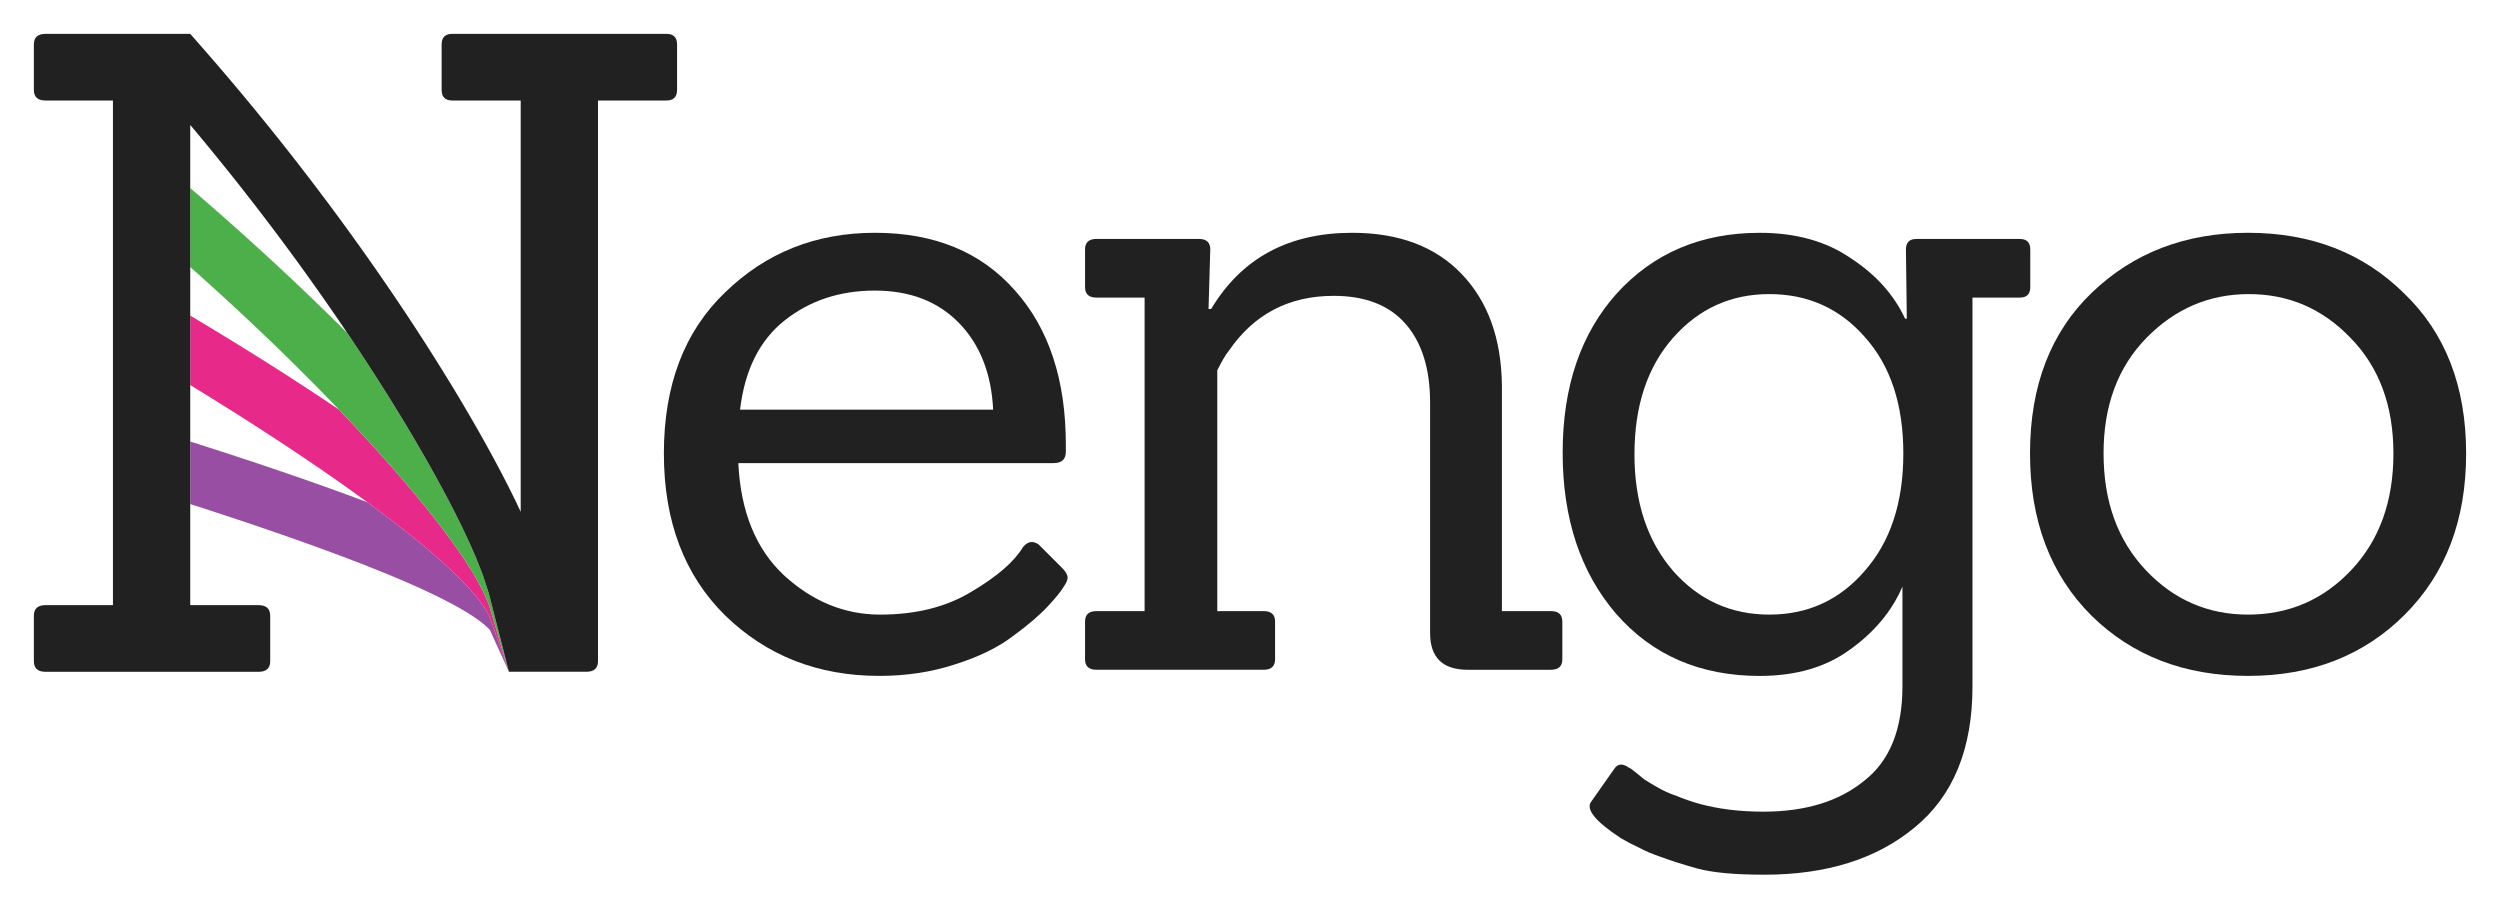
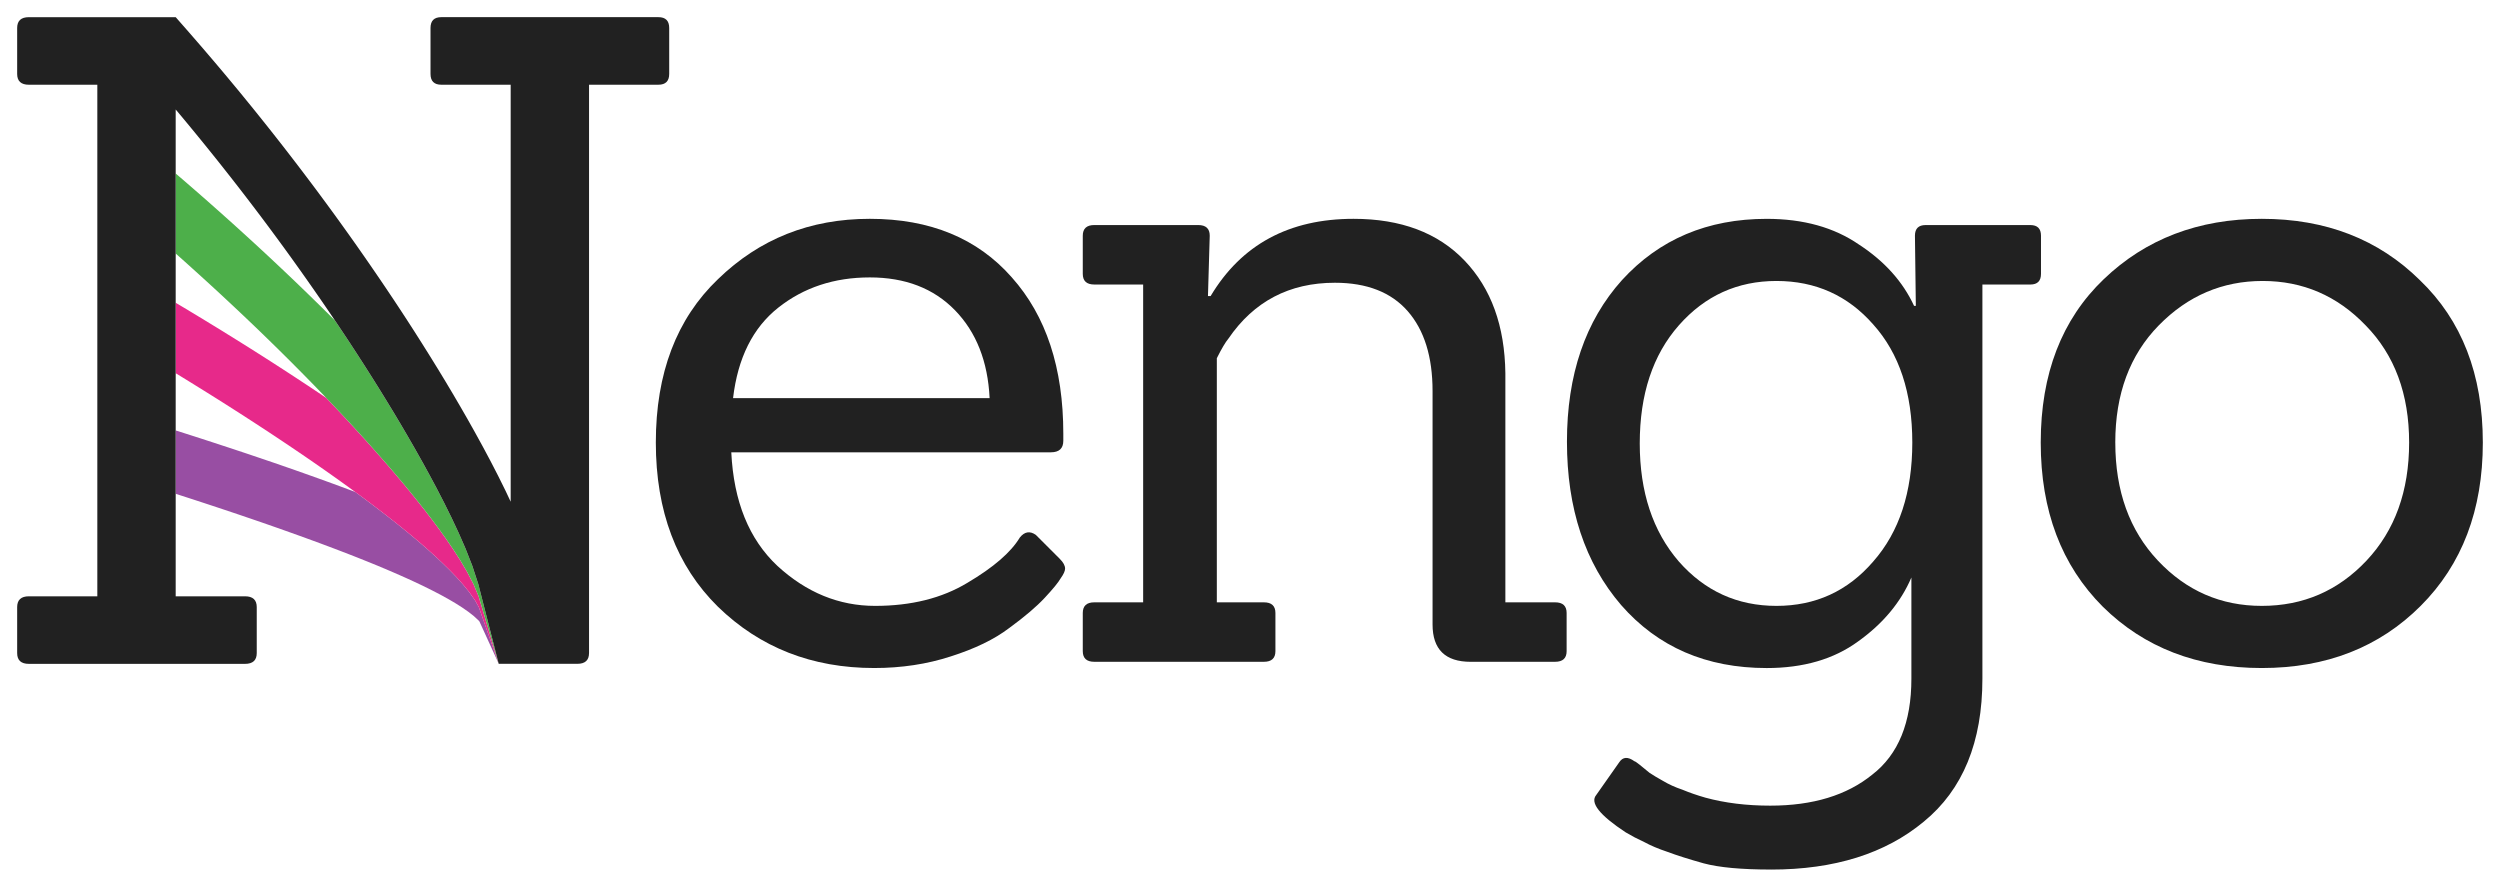
- <svg xmlns="http://www.w3.org/2000/svg" width="737.998pt" height="268.21pt" viewBox="0 0 260.349 94.618" version="1.1" id="svg5324">
+ <svg xmlns="http://www.w3.org/2000/svg" width="727.997pt" height="258.212pt" viewBox="0 0 256.821 91.091" version="1.1" id="svg5324">
  <defs id="defs5318">
    <clipPath id="p594bf549dd">
      <rect height="613.8" width="334.8" x="54" y="79.2" id="rect409" />
    </clipPath>
    <clipPath id="clipPath6004">
      <rect height="613.8" width="334.8" x="54" y="79.2" id="rect6002" />
    </clipPath>
    <clipPath id="clipPath6008">
      <rect height="613.8" width="334.8" x="54" y="79.2" id="rect6006" />
    </clipPath>
    <clipPath id="clipPath6012">
      <rect height="613.8" width="334.8" x="54" y="79.2" id="rect6010" />
    </clipPath>
  </defs>
-   <g id="layer1" transform="translate(112.8951,-84.64852)">
-     <path id="path4528" style="font-style:normal;font-variant:normal;font-weight:normal;font-stretch:normal;font-size:98.778px;line-height:6.615px;font-family:Sanchez;-inkscape-font-specification:Sanchez;letter-spacing:-5.548px;word-spacing:0px;fill:#212121;fill-opacity:1;stroke:none;stroke-width:0.244px;stroke-linecap:butt;stroke-linejoin:miter;stroke-opacity:1" d="M -3.176,132.876 H -36.007 q 0.365,7.569 4.742,11.673 4.469,4.104 10.032,4.104 5.563,0 9.485,-2.371 4.013,-2.371 5.381,-4.651 0.73,-0.912 1.642,-0.274 l 2.462,2.462 q 0.547,0.547 0.547,1.003 0,0.365 -0.456,1.003 -0.365,0.638 -1.642,2.006 -1.277,1.368 -3.648,3.101 -2.28,1.733 -6.019,2.918 -3.648,1.186 -7.843,1.186 -9.576,0 -16.051,-6.293 -6.384,-6.293 -6.384,-16.872 0,-10.67 6.384,-16.78 6.384,-6.201 15.595,-6.201 9.302,0 14.592,6.019 5.289,5.928 5.289,16.051 0,0.365 0,0.73 0,1.186 -1.277,1.186 z m -6.293,-5.563 q -0.274,-5.654 -3.557,-9.029 -3.283,-3.374 -8.755,-3.374 -5.472,0 -9.393,3.101 -3.921,3.101 -4.651,9.302 z" />
-     <path id="path4530" style="font-style:normal;font-variant:normal;font-weight:normal;font-stretch:normal;font-size:98.778px;line-height:6.615px;font-family:Sanchez;-inkscape-font-specification:Sanchez;letter-spacing:-5.548px;word-spacing:0px;fill:#212121;fill-opacity:1;stroke:none;stroke-width:0.244px;stroke-linecap:butt;stroke-linejoin:miter;stroke-opacity:1" d="m 48.619,154.399 h -8.664 q -3.921,0 -3.921,-3.83 v -23.985 q 0,-5.289 -2.554,-8.208 -2.554,-2.918 -7.478,-2.918 -7.022,0 -10.944,5.745 -0.456,0.547 -1.186,2.006 v 25.079 h 4.833 q 1.186,0 1.186,1.094 v 3.921 q 0,1.094 -1.186,1.094 H 1.287 q -1.186,0 -1.186,-1.094 v -3.921 q 0,-1.094 1.186,-1.094 H 6.303 V 115.64 H 1.287 q -1.186,0 -1.186,-1.094 v -3.922 q 0,-1.094 1.186,-1.094 H 11.957 q 1.186,0 1.186,1.094 l -0.182,6.201 h 0.274 q 4.742,-7.934 14.683,-7.934 7.296,0 11.4,4.286 4.104,4.286 4.195,11.582 v 23.529 h 5.107 q 1.186,0 1.186,1.094 v 3.921 q 0,1.094 -1.186,1.094 z" />
-     <path id="path4532" style="font-style:normal;font-variant:normal;font-weight:normal;font-stretch:normal;font-size:98.778px;line-height:6.615px;font-family:Sanchez;-inkscape-font-specification:Sanchez;letter-spacing:-5.548px;word-spacing:0px;fill:#212121;fill-opacity:1;stroke:none;stroke-width:0.244px;stroke-linecap:butt;stroke-linejoin:miter;stroke-opacity:1" d="m 70.815,175.739 q -4.56,0 -6.931,-0.638 -2.28,-0.638 -3.739,-1.186 -1.368,-0.456 -2.371,-1.003 -1.003,-0.456 -1.915,-1.003 -4.013,-2.645 -3.01,-3.83 l 2.371,-3.374 q 0.547,-0.821 1.55,-0.091 0.091,0 0.547,0.365 0.547,0.456 1.003,0.821 0.547,0.365 1.368,0.821 0.912,0.547 2.006,0.912 1.094,0.456 2.371,0.821 3.01,0.821 6.657,0.821 6.566,0 10.488,-3.192 4.013,-3.101 4.013,-9.849 v -10.397 q -1.642,3.83 -5.472,6.566 -3.739,2.736 -9.393,2.736 -9.302,0 -14.956,-6.475 -5.563,-6.475 -5.563,-16.78 0,-10.305 5.654,-16.598 5.745,-6.293 14.865,-6.293 5.654,0 9.485,2.645 3.921,2.554 5.654,6.293 h 0.182 l -0.091,-7.205 q 0,-1.094 1.094,-1.094 h 10.761 q 1.094,0 1.094,1.094 v 3.921 q 0,1.094 -1.094,1.094 h -4.925 v 40.492 q 0,9.758 -6.019,14.683 -5.928,4.925 -15.686,4.925 z M 57.318,131.964 q 0,7.478 4.013,12.129 4.013,4.56 10.032,4.56 6.019,0 9.941,-4.56 4.013,-4.56 4.013,-12.22 0,-7.661 -4.013,-12.129 -3.921,-4.469 -9.941,-4.469 -6.019,0 -10.032,4.56 -4.013,4.56 -4.013,12.129 z" />
-     <path id="path4534" style="font-style:normal;font-variant:normal;font-weight:normal;font-stretch:normal;font-size:98.778px;line-height:6.615px;font-family:Sanchez;-inkscape-font-specification:Sanchez;letter-spacing:-5.548px;word-spacing:0px;fill:#212121;fill-opacity:1;stroke:none;stroke-width:0.244px;stroke-linecap:butt;stroke-linejoin:miter;stroke-opacity:1" d="m 137.542,148.653 q -6.384,6.384 -16.324,6.384 -9.941,0 -16.324,-6.293 -6.384,-6.384 -6.384,-16.872 0,-10.579 6.475,-16.78 6.475,-6.201 16.233,-6.201 9.849,0 16.233,6.293 6.475,6.201 6.475,16.689 0,10.397 -6.384,16.78 z M 106.17,131.873 q 0,7.478 4.377,12.129 4.377,4.651 10.67,4.651 6.384,0 10.761,-4.651 4.377,-4.651 4.377,-12.129 0,-7.478 -4.469,-12.038 -4.377,-4.56 -10.579,-4.56 -6.201,0 -10.67,4.56 -4.469,4.56 -4.469,12.038 z" />
-     <g id="g4507">
-       <path id="path4566" d="m -74.624,136.959 -0.685,-0.258 c -0.004,-10e-4 -0.008,-0.003 -0.012,-0.004 l -0.76,-0.284 c -0.003,-10e-4 -0.007,-0.003 -0.01,-0.004 l -0.76,-0.28 c -0.003,-0.001 -0.007,-0.003 -0.01,-0.004 l -0.76,-0.276 c -0.003,-10e-4 -0.005,-0.003 -0.008,-0.004 l -0.76,-0.274 c -0.003,-0.001 -0.007,-0.003 -0.01,-0.004 l -0.76,-0.272 c -0.003,-8e-4 -0.005,-0.001 -0.008,-0.002 l -0.76,-0.27 c -0.003,-0.001 -0.005,-0.003 -0.008,-0.004 l -0.76,-0.267 c -0.002,-0.001 -0.004,-0.003 -0.006,-0.004 l -0.76,-0.265 c -0.003,-8e-4 -0.005,-0.001 -0.008,-0.002 l -0.76,-0.265 c -0.002,-8e-4 -0.004,-10e-4 -0.006,-0.002 l -0.76,-0.263 c -0.003,-7.9e-4 -0.005,-0.001 -0.008,-0.002 l -0.76,-0.258 c -0.002,-7.9e-4 -0.004,-0.001 -0.006,-0.002 l -0.76,-0.258 c -0.002,-7.9e-4 -0.004,-0.001 -0.006,-0.002 l -0.76,-0.257 -0.004,-0.002 -0.76,-0.255 c -0.002,-7.9e-4 -0.004,-0.001 -0.006,-0.002 l -0.761,-0.253 c -0.002,-8e-4 -0.004,-0.001 -0.006,-0.002 l -0.76,-0.251 -0.004,-0.002 -0.76,-0.249 c -0.002,-7.9e-4 -0.004,-0.001 -0.006,-0.002 l -0.76,-0.249 -0.004,-0.002 -0.76,-0.247 -0.004,-0.002 -0.76,-0.245 c -0.002,-7.9e-4 -0.004,-0.001 -0.006,-0.002 l -0.76,-0.245 -0.004,-0.002 -0.76,-0.243 -0.004,-0.002 -0.76,-0.241 -0.004,-0.002 -0.131,-0.041 v 6.51 l 0.527,0.171 0.754,0.243 0.757,0.246 0.754,0.247 0.756,0.249 0.754,0.249 0.754,0.251 0.754,0.253 0.754,0.254 0.754,0.257 0.754,0.257 0.752,0.258 0.754,0.263 0.752,0.263 0.752,0.265 0.752,0.269 0.75,0.268 0.752,0.272 0.75,0.274 0.75,0.276 0.749,0.28 0.75,0.282 0.746,0.286 0.749,0.288 0.746,0.292 0.745,0.298 0.745,0.3 0.743,0.305 0.741,0.31 0.738,0.316 0.737,0.321 0.733,0.327 0.731,0.335 0.727,0.343 0.721,0.352 0.715,0.363 0.709,0.372 0.698,0.388 0.684,0.402 0.662,0.419 0.635,0.441 0.586,0.457 0.5,0.464 0.076,0.092 1.985,4.35 -2.042,-5.809 -0.38,-0.694 -0.602,-0.853 -0.646,-0.795 -0.672,-0.754 -0.692,-0.719 -0.705,-0.691 -0.713,-0.67 -0.719,-0.653 -0.725,-0.635 -0.729,-0.621 -0.734,-0.609 -0.735,-0.598 -0.739,-0.59 -0.738,-0.578 -0.743,-0.572 -0.743,-0.564 -0.745,-0.559 -0.744,-0.55 z" style="color:#000000;font-style:normal;font-variant:normal;font-weight:normal;font-stretch:normal;font-size:medium;line-height:normal;font-family:sans-serif;font-variant-ligatures:normal;font-variant-position:normal;font-variant-caps:normal;font-variant-numeric:normal;font-variant-alternates:normal;font-feature-settings:normal;text-indent:0;text-align:start;text-decoration:none;text-decoration-line:none;text-decoration-style:solid;text-decoration-color:#000000;letter-spacing:normal;word-spacing:normal;text-transform:none;writing-mode:lr-tb;direction:ltr;text-orientation:mixed;dominant-baseline:auto;baseline-shift:baseline;text-anchor:start;white-space:normal;shape-padding:0;clip-rule:nonzero;display:inline;overflow:visible;visibility:visible;opacity:1;isolation:auto;mix-blend-mode:normal;color-interpolation:sRGB;color-interpolation-filters:linearRGB;solid-color:#000000;solid-opacity:1;vector-effect:none;fill:#984ea3;fill-opacity:1;fill-rule:nonzero;stroke:none;stroke-width:6.2;stroke-linecap:butt;stroke-linejoin:round;stroke-miterlimit:100;stroke-dasharray:none;stroke-dashoffset:0;stroke-opacity:1;color-rendering:auto;image-rendering:auto;shape-rendering:auto;text-rendering:auto;enable-background:accumulate" />
-       <path id="path4571" d="m -77.6,127.301 -0.108,-0.073 c -0.003,-0.002 -0.005,-0.004 -0.008,-0.006 l -0.76,-0.511 c -0.003,-0.002 -0.007,-0.004 -0.01,-0.006 l -0.76,-0.507 c -0.003,-0.002 -0.005,-0.004 -0.008,-0.006 l -0.76,-0.501 c -0.003,-0.002 -0.007,-0.004 -0.01,-0.006 l -0.76,-0.5 c -0.003,-0.002 -0.005,-0.004 -0.008,-0.006 l -0.76,-0.496 c -0.003,-0.001 -0.005,-0.003 -0.008,-0.004 l -0.76,-0.494 c -0.003,-0.001 -0.005,-0.003 -0.008,-0.004 l -0.758,-0.49 c -0.003,-0.002 -0.005,-0.004 -0.008,-0.006 l -0.76,-0.486 c -0.003,-0.001 -0.005,-0.003 -0.008,-0.004 l -0.76,-0.484 c -0.003,-0.001 -0.005,-0.003 -0.008,-0.004 l -0.759,-0.482 c -0.003,-10e-4 -0.005,-0.003 -0.008,-0.004 l -0.76,-0.478 c -0.003,-10e-4 -0.005,-0.003 -0.008,-0.004 l -0.758,-0.474 c -0.003,-0.001 -0.005,-0.003 -0.008,-0.004 l -0.76,-0.472 c -0.002,-10e-4 -0.004,-0.003 -0.006,-0.004 l -0.76,-0.47 c -0.002,-0.001 -0.004,-0.003 -0.006,-0.004 l -0.76,-0.466 c -0.003,-0.001 -0.005,-0.003 -0.008,-0.004 l -0.76,-0.465 c -0.002,-0.001 -0.004,-0.003 -0.006,-0.004 l -0.757,-0.459 c -0.002,-0.001 -0.004,-0.003 -0.006,-0.004 l -0.76,-0.458 c -0.002,-0.001 -0.004,-0.003 -0.006,-0.004 l -0.76,-0.458 c -0.002,-7.9e-4 -0.004,-0.001 -0.006,-0.002 l -0.76,-0.455 c -0.002,-0.001 -0.004,-0.003 -0.006,-0.004 l -0.023,-0.013 v 7.24 l 0.619,0.377 0.754,0.463 0.752,0.466 0.754,0.468 0.752,0.47 0.754,0.472 0.752,0.476 0.752,0.48 0.752,0.48 0.752,0.486 0.752,0.488 0.752,0.49 0.752,0.494 0.751,0.498 0.752,0.501 0.75,0.504 0.75,0.507 0.75,0.511 0.75,0.517 0.748,0.519 0.749,0.525 0.748,0.529 0.748,0.535 0.747,0.539 0.747,0.545 0.744,0.55 0.745,0.559 0.743,0.564 0.743,0.572 0.738,0.578 0.739,0.59 0.735,0.598 0.734,0.609 0.729,0.621 0.725,0.635 0.719,0.653 0.713,0.67 0.705,0.691 0.692,0.719 0.672,0.754 0.646,0.795 0.602,0.853 0.38,0.694 2.037,5.797 -2.065,-6.931 -0.527,-1.256 -0.662,-1.266 -0.689,-1.168 -0.707,-1.099 -0.715,-1.05 -0.725,-1.011 -0.729,-0.982 -0.733,-0.956 -0.737,-0.935 -0.738,-0.915 -0.741,-0.9 -0.743,-0.883 -0.743,-0.872 -0.747,-0.856 -0.745,-0.846 -0.746,-0.836 -0.747,-0.827 -0.748,-0.815 -0.748,-0.809 -0.749,-0.799 -0.748,-0.791 z" style="color:#000000;font-style:normal;font-variant:normal;font-weight:normal;font-stretch:normal;font-size:medium;line-height:normal;font-family:sans-serif;font-variant-ligatures:normal;font-variant-position:normal;font-variant-caps:normal;font-variant-numeric:normal;font-variant-alternates:normal;font-feature-settings:normal;text-indent:0;text-align:start;text-decoration:none;text-decoration-line:none;text-decoration-style:solid;text-decoration-color:#000000;letter-spacing:normal;word-spacing:normal;text-transform:none;writing-mode:lr-tb;direction:ltr;text-orientation:mixed;dominant-baseline:auto;baseline-shift:baseline;text-anchor:start;white-space:normal;shape-padding:0;clip-rule:nonzero;display:inline;overflow:visible;visibility:visible;opacity:1;isolation:auto;mix-blend-mode:normal;color-interpolation:sRGB;color-interpolation-filters:linearRGB;solid-color:#000000;solid-opacity:1;vector-effect:none;fill:#e7298a;fill-opacity:1;fill-rule:nonzero;stroke:none;stroke-width:6.2;stroke-linecap:butt;stroke-linejoin:round;stroke-miterlimit:100;stroke-dasharray:none;stroke-dashoffset:0;stroke-opacity:1;color-rendering:auto;image-rendering:auto;shape-rendering:auto;text-rendering:auto;enable-background:accumulate" />
-       <path id="path4533" d="m -93.083,112.456 0.179,0.159 0.752,0.67 0.75,0.676 0.752,0.68 0.752,0.684 0.752,0.689 0.752,0.694 0.751,0.7 0.752,0.705 0.752,0.709 0.751,0.715 0.752,0.719 0.75,0.727 0.75,0.731 0.752,0.738 0.75,0.743 0.75,0.75 0.75,0.754 0.75,0.764 0.75,0.768 0.749,0.776 0.75,0.784 0.748,0.791 0.749,0.799 0.748,0.809 0.748,0.815 0.747,0.827 0.746,0.836 0.745,0.846 0.747,0.856 0.743,0.872 0.743,0.883 0.741,0.9 0.738,0.915 0.737,0.935 0.733,0.956 0.729,0.982 0.725,1.011 0.715,1.05 0.707,1.099 0.689,1.168 0.662,1.266 0.527,1.256 2.069,6.944 -2.087,-8.151 -0.621,-1.906 -0.703,-1.787 -0.721,-1.644 -0.729,-1.55 -0.735,-1.485 -0.738,-1.432 -0.743,-1.39 -0.743,-1.355 -0.745,-1.324 -0.747,-1.299 -0.746,-1.274 -0.748,-1.254 -0.749,-1.23 -0.748,-1.215 -0.75,-1.195 -0.749,-1.179 -0.75,-1.164 -0.748,-1.148 -0.75,-1.134 -0.75,-1.121 -0.014,-0.023 -0.547,-0.545 c -0.003,-0.003 -0.005,-0.007 -0.008,-0.01 l -0.76,-0.752 -0.01,-0.01 -0.76,-0.746 c -0.003,-0.003 -0.007,-0.005 -0.01,-0.008 l -0.758,-0.741 -0.01,-0.01 -0.76,-0.733 c -0.003,-0.003 -0.005,-0.007 -0.008,-0.01 l -0.76,-0.729 c -0.003,-0.003 -0.007,-0.005 -0.01,-0.008 l -0.76,-0.723 -0.008,-0.008 -0.76,-0.717 -0.008,-0.008 -0.76,-0.713 -0.008,-0.008 -0.76,-0.707 c -0.003,-0.003 -0.007,-0.005 -0.01,-0.008 l -0.758,-0.701 c -0.003,-0.003 -0.007,-0.005 -0.01,-0.008 l -0.76,-0.696 -0.008,-0.008 -0.76,-0.691 -0.008,-0.008 -0.76,-0.688 c -0.003,-0.002 -0.005,-0.004 -0.008,-0.006 l -0.76,-0.682 -0.009,-0.008 -0.76,-0.678 c -0.003,-0.002 -0.005,-0.004 -0.008,-0.006 l -0.76,-0.674 -0.008,-0.008 -0.759,-0.668 c -0.003,-0.002 -0.005,-0.004 -0.008,-0.006 l -0.76,-0.664 c -0.003,-0.002 -0.005,-0.004 -0.008,-0.006 l -0.76,-0.66 -0.008,-0.008 -0.76,-0.655 c -0.003,-0.002 -0.005,-0.004 -0.008,-0.006 l -0.448,-0.384 z" style="color:#000000;font-style:normal;font-variant:normal;font-weight:normal;font-stretch:normal;font-size:medium;line-height:normal;font-family:sans-serif;font-variant-ligatures:normal;font-variant-position:normal;font-variant-caps:normal;font-variant-numeric:normal;font-variant-alternates:normal;font-feature-settings:normal;text-indent:0;text-align:start;text-decoration:none;text-decoration-line:none;text-decoration-style:solid;text-decoration-color:#000000;letter-spacing:normal;word-spacing:normal;text-transform:none;writing-mode:lr-tb;direction:ltr;text-orientation:mixed;dominant-baseline:auto;baseline-shift:baseline;text-anchor:start;white-space:normal;shape-padding:0;clip-rule:nonzero;display:inline;overflow:visible;visibility:visible;opacity:1;isolation:auto;mix-blend-mode:normal;color-interpolation:sRGB;color-interpolation-filters:linearRGB;solid-color:#000000;solid-opacity:1;vector-effect:none;fill:#4daf4a;fill-opacity:1;fill-rule:nonzero;stroke:none;stroke-width:6.2;stroke-linecap:butt;stroke-linejoin:round;stroke-miterlimit:100;stroke-dasharray:none;stroke-dashoffset:0;stroke-opacity:1;color-rendering:auto;image-rendering:auto;shape-rendering:auto;text-rendering:auto;enable-background:accumulate" />
-       <path id="path4546" d="m -108.165,88.176 c -0.802,0 -1.203,0.37 -1.203,1.111 v 4.719 c 0,0.74 0.401,1.11 1.203,1.11 h 7.032 V 147.669 h -7.032 c -0.802,0 -1.203,0.37 -1.203,1.111 v 4.719 c 0,0.74 0.401,1.11 1.203,1.11 h 22.206 c 0.802,0 1.203,-0.37 1.203,-1.11 v -4.719 c 0,-0.74 -0.401,-1.111 -1.203,-1.111 h -7.124 v -45.522 -4.488 l 0.619,0.736 0.75,0.905 0.75,0.913 0.752,0.921 0.75,0.929 0.752,0.938 0.75,0.948 0.751,0.956 0.752,0.966 0.751,0.976 0.75,0.983 0.752,0.995 0.75,1.005 0.75,1.015 0.752,1.025 0.75,1.037 0.75,1.048 0.75,1.058 0.75,1.07 0.752,1.083 0.75,1.093 0.751,1.109 0.75,1.121 0.75,1.134 0.748,1.148 0.75,1.164 0.749,1.179 0.75,1.195 0.748,1.215 0.749,1.23 0.748,1.254 0.746,1.274 0.747,1.299 0.745,1.324 0.743,1.355 0.743,1.39 0.738,1.432 0.735,1.485 0.729,1.55 0.721,1.644 0.703,1.787 0.621,1.906 2.087,8.151 h 1.229 1.851 4.996 c 0.802,0 1.203,-0.37 1.203,-1.111 V 95.115 h 7.124 c 0.74,0 1.111,-0.37 1.111,-1.111 v -4.719 c 0,-0.74 -0.37,-1.111 -1.111,-1.111 h -22.298 c -0.74,0 -1.111,0.37 -1.111,1.111 v 4.719 c 0,0.74 0.37,1.111 1.111,1.111 h 7.124 v 42.836 l -0.492,-1.047 c -0.009,-0.019 -0.018,-0.038 -0.027,-0.057 l -0.76,-1.534 c -0.008,-0.015 -0.015,-0.03 -0.023,-0.045 l -0.76,-1.475 c -0.006,-0.012 -0.013,-0.025 -0.02,-0.037 l -0.76,-1.424 c -0.006,-0.011 -0.012,-0.023 -0.018,-0.034 l -0.76,-1.385 c -0.005,-0.01 -0.01,-0.02 -0.015,-0.029 l -0.76,-1.352 c -0.005,-0.008 -0.009,-0.017 -0.014,-0.026 l -0.76,-1.322 c -0.005,-0.007 -0.009,-0.015 -0.013,-0.022 l -0.76,-1.297 c -0.004,-0.007 -0.008,-0.014 -0.012,-0.021 l -0.76,-1.274 c -0.004,-0.007 -0.008,-0.013 -0.012,-0.02 l -0.76,-1.252 c -0.004,-0.006 -0.008,-0.012 -0.012,-0.018 l -0.76,-1.232 c -0.004,-0.006 -0.008,-0.012 -0.012,-0.018 l -0.76,-1.213 c -0.003,-0.006 -0.007,-0.012 -0.01,-0.018 l -0.76,-1.195 c -0.003,-0.006 -0.007,-0.012 -0.01,-0.018 l -0.76,-1.179 c -0.003,-0.005 -0.007,-0.011 -0.01,-0.016 l -0.76,-1.164 c -0.003,-0.005 -0.007,-0.01 -0.01,-0.015 l -0.76,-1.15 c -0.003,-0.005 -0.007,-0.009 -0.01,-0.013 l -0.76,-1.136 c -0.003,-0.005 -0.007,-0.009 -0.01,-0.014 l -0.76,-1.121 c -0.003,-0.005 -0.007,-0.009 -0.01,-0.013 l -0.76,-1.109 c -0.003,-0.005 -0.007,-0.009 -0.01,-0.014 l -0.76,-1.097 c -0.003,-0.004 -0.007,-0.008 -0.01,-0.012 l -0.758,-1.085 c -0.003,-0.004 -0.007,-0.008 -0.01,-0.012 l -0.76,-1.072 c -0.003,-0.005 -0.007,-0.009 -0.01,-0.013 l -0.76,-1.06 c -0.003,-0.004 -0.005,-0.008 -0.008,-0.012 l -0.76,-1.05 c -0.003,-0.004 -0.007,-0.008 -0.01,-0.012 l -0.76,-1.038 c -0.003,-0.004 -0.007,-0.008 -0.01,-0.012 l -0.76,-1.029 c -0.003,-0.004 -0.005,-0.008 -0.008,-0.011 l -0.761,-1.017 c -0.003,-0.004 -0.007,-0.008 -0.01,-0.012 l -0.76,-1.007 c -0.003,-0.004 -0.005,-0.008 -0.008,-0.012 l -0.76,-0.995 c -0.003,-0.004 -0.007,-0.008 -0.01,-0.012 l -0.76,-0.988 c -0.003,-0.004 -0.005,-0.008 -0.008,-0.011 l -0.76,-0.978 c -0.003,-0.004 -0.007,-0.008 -0.01,-0.012 l -0.76,-0.968 c -0.003,-0.003 -0.005,-0.007 -0.008,-0.01 l -0.76,-0.96 -0.01,-0.01 -0.76,-0.95 c -0.003,-0.004 -0.005,-0.008 -0.008,-0.012 l -0.76,-0.941 -0.01,-0.01 -0.76,-0.933 c -0.003,-0.004 -0.005,-0.008 -0.008,-0.012 l -0.76,-0.923 -0.01,-0.01 -0.76,-0.915 c -0.003,-0.004 -0.005,-0.008 -0.008,-0.011 l -0.76,-0.907 -0.01,-0.01 -0.759,-0.899 -0.01,-0.01 -0.76,-0.889 c -0.003,-0.004 -0.005,-0.008 -0.008,-0.012 l -0.76,-0.882 -0.01,-0.01 -0.76,-0.876 c -0.003,-0.003 -0.005,-0.007 -0.008,-0.01 l -0.76,-0.868 -0.01,-0.01 c -0.251,-0.286 -0.503,-0.572 -0.753,-0.859 z" style="color:#000000;font-style:normal;font-variant:normal;font-weight:normal;font-stretch:normal;font-size:medium;line-height:normal;font-family:sans-serif;font-variant-ligatures:normal;font-variant-position:normal;font-variant-caps:normal;font-variant-numeric:normal;font-variant-alternates:normal;font-feature-settings:normal;text-indent:0;text-align:start;text-decoration:none;text-decoration-line:none;text-decoration-style:solid;text-decoration-color:#000000;letter-spacing:normal;word-spacing:normal;text-transform:none;writing-mode:lr-tb;direction:ltr;text-orientation:mixed;dominant-baseline:auto;baseline-shift:baseline;text-anchor:start;white-space:normal;shape-padding:0;clip-rule:nonzero;display:inline;overflow:visible;visibility:visible;opacity:1;isolation:auto;mix-blend-mode:normal;color-interpolation:sRGB;color-interpolation-filters:linearRGB;solid-color:#000000;solid-opacity:1;vector-effect:none;fill:#212121;fill-opacity:1;fill-rule:nonzero;stroke:none;stroke-width:6.2;stroke-linecap:butt;stroke-linejoin:round;stroke-miterlimit:100;stroke-dasharray:none;stroke-dashoffset:0;stroke-opacity:1;color-rendering:auto;image-rendering:auto;shape-rendering:auto;text-rendering:auto;enable-background:accumulate" />
+   <g id="layer1" transform="translate(111.131,-86.41171)">
+     <g id="g838">
+       <path d="M -3.176,132.876 H -36.007 q 0.365,7.569 4.742,11.673 4.469,4.104 10.032,4.104 5.563,0 9.485,-2.371 4.013,-2.371 5.381,-4.651 0.73,-0.912 1.642,-0.274 l 2.462,2.462 q 0.547,0.547 0.547,1.003 0,0.365 -0.456,1.003 -0.365,0.638 -1.642,2.006 -1.277,1.368 -3.648,3.101 -2.28,1.733 -6.019,2.918 -3.648,1.186 -7.843,1.186 -9.576,0 -16.051,-6.293 -6.384,-6.293 -6.384,-16.872 0,-10.67 6.384,-16.78 6.384,-6.201 15.595,-6.201 9.302,0 14.592,6.019 5.289,5.928 5.289,16.051 0,0.365 0,0.73 0,1.186 -1.277,1.186 z m -6.293,-5.563 q -0.274,-5.654 -3.557,-9.029 -3.283,-3.374 -8.755,-3.374 -5.472,0 -9.393,3.101 -3.921,3.101 -4.651,9.302 z" style="font-style:normal;font-variant:normal;font-weight:normal;font-stretch:normal;font-size:98.778px;line-height:6.615px;font-family:Sanchez;-inkscape-font-specification:Sanchez;letter-spacing:-5.548px;word-spacing:0px;fill:#212121;fill-opacity:1;stroke:none;stroke-width:0.244px;stroke-linecap:butt;stroke-linejoin:miter;stroke-opacity:1" id="path4528" />
+       <path d="m 48.619,154.399 h -8.664 q -3.921,0 -3.921,-3.83 v -23.985 q 0,-5.289 -2.554,-8.208 -2.554,-2.918 -7.478,-2.918 -7.022,0 -10.944,5.745 -0.456,0.547 -1.186,2.006 v 25.079 h 4.833 q 1.186,0 1.186,1.094 v 3.921 q 0,1.094 -1.186,1.094 H 1.287 q -1.186,0 -1.186,-1.094 v -3.921 q 0,-1.094 1.186,-1.094 H 6.303 V 115.64 H 1.287 q -1.186,0 -1.186,-1.094 v -3.922 q 0,-1.094 1.186,-1.094 H 11.957 q 1.186,0 1.186,1.094 l -0.182,6.201 h 0.274 q 4.742,-7.934 14.683,-7.934 7.296,0 11.4,4.286 4.104,4.286 4.195,11.582 v 23.529 h 5.107 q 1.186,0 1.186,1.094 v 3.921 q 0,1.094 -1.186,1.094 z" style="font-style:normal;font-variant:normal;font-weight:normal;font-stretch:normal;font-size:98.778px;line-height:6.615px;font-family:Sanchez;-inkscape-font-specification:Sanchez;letter-spacing:-5.548px;word-spacing:0px;fill:#212121;fill-opacity:1;stroke:none;stroke-width:0.244px;stroke-linecap:butt;stroke-linejoin:miter;stroke-opacity:1" id="path4530" />
+       <path d="m 70.815,175.739 q -4.56,0 -6.931,-0.638 -2.28,-0.638 -3.739,-1.186 -1.368,-0.456 -2.371,-1.003 -1.003,-0.456 -1.915,-1.003 -4.013,-2.645 -3.01,-3.83 l 2.371,-3.374 q 0.547,-0.821 1.55,-0.091 0.091,0 0.547,0.365 0.547,0.456 1.003,0.821 0.547,0.365 1.368,0.821 0.912,0.547 2.006,0.912 1.094,0.456 2.371,0.821 3.01,0.821 6.657,0.821 6.566,0 10.488,-3.192 4.013,-3.101 4.013,-9.849 v -10.397 q -1.642,3.83 -5.472,6.566 -3.739,2.736 -9.393,2.736 -9.302,0 -14.956,-6.475 -5.563,-6.475 -5.563,-16.78 0,-10.305 5.654,-16.598 5.745,-6.293 14.865,-6.293 5.654,0 9.485,2.645 3.921,2.554 5.654,6.293 h 0.182 l -0.091,-7.205 q 0,-1.094 1.094,-1.094 h 10.761 q 1.094,0 1.094,1.094 v 3.921 q 0,1.094 -1.094,1.094 h -4.925 v 40.492 q 0,9.758 -6.019,14.683 -5.928,4.925 -15.686,4.925 z M 57.318,131.964 q 0,7.478 4.013,12.129 4.013,4.56 10.032,4.56 6.019,0 9.941,-4.56 4.013,-4.56 4.013,-12.22 0,-7.661 -4.013,-12.129 -3.921,-4.469 -9.941,-4.469 -6.019,0 -10.032,4.56 -4.013,4.56 -4.013,12.129 z" style="font-style:normal;font-variant:normal;font-weight:normal;font-stretch:normal;font-size:98.778px;line-height:6.615px;font-family:Sanchez;-inkscape-font-specification:Sanchez;letter-spacing:-5.548px;word-spacing:0px;fill:#212121;fill-opacity:1;stroke:none;stroke-width:0.244px;stroke-linecap:butt;stroke-linejoin:miter;stroke-opacity:1" id="path4532" />
+       <path d="m 137.542,148.653 q -6.384,6.384 -16.324,6.384 -9.941,0 -16.324,-6.293 -6.384,-6.384 -6.384,-16.872 0,-10.579 6.475,-16.78 6.475,-6.201 16.233,-6.201 9.849,0 16.233,6.293 6.475,6.201 6.475,16.689 0,10.397 -6.384,16.78 z M 106.17,131.873 q 0,7.478 4.377,12.129 4.377,4.651 10.67,4.651 6.384,0 10.761,-4.651 4.377,-4.651 4.377,-12.129 0,-7.478 -4.469,-12.038 -4.377,-4.56 -10.579,-4.56 -6.201,0 -10.67,4.56 -4.469,4.56 -4.469,12.038 z" style="font-style:normal;font-variant:normal;font-weight:normal;font-stretch:normal;font-size:98.778px;line-height:6.615px;font-family:Sanchez;-inkscape-font-specification:Sanchez;letter-spacing:-5.548px;word-spacing:0px;fill:#212121;fill-opacity:1;stroke:none;stroke-width:0.244px;stroke-linecap:butt;stroke-linejoin:miter;stroke-opacity:1" id="path4534" />
+       <g id="g4507">
+         <path style="color:#000000;font-style:normal;font-variant:normal;font-weight:normal;font-stretch:normal;font-size:medium;line-height:normal;font-family:sans-serif;font-variant-ligatures:normal;font-variant-position:normal;font-variant-caps:normal;font-variant-numeric:normal;font-variant-alternates:normal;font-feature-settings:normal;text-indent:0;text-align:start;text-decoration:none;text-decoration-line:none;text-decoration-style:solid;text-decoration-color:#000000;letter-spacing:normal;word-spacing:normal;text-transform:none;writing-mode:lr-tb;direction:ltr;text-orientation:mixed;dominant-baseline:auto;baseline-shift:baseline;text-anchor:start;white-space:normal;shape-padding:0;clip-rule:nonzero;display:inline;overflow:visible;visibility:visible;opacity:1;isolation:auto;mix-blend-mode:normal;color-interpolation:sRGB;color-interpolation-filters:linearRGB;solid-color:#000000;solid-opacity:1;vector-effect:none;fill:#984ea3;fill-opacity:1;fill-rule:nonzero;stroke:none;stroke-width:6.2;stroke-linecap:butt;stroke-linejoin:round;stroke-miterlimit:100;stroke-dasharray:none;stroke-dashoffset:0;stroke-opacity:1;color-rendering:auto;image-rendering:auto;shape-rendering:auto;text-rendering:auto;enable-background:accumulate" d="m -74.624,136.959 -0.685,-0.258 c -0.004,-10e-4 -0.008,-0.003 -0.012,-0.004 l -0.76,-0.284 c -0.003,-10e-4 -0.007,-0.003 -0.01,-0.004 l -0.76,-0.28 c -0.003,-0.001 -0.007,-0.003 -0.01,-0.004 l -0.76,-0.276 c -0.003,-10e-4 -0.005,-0.003 -0.008,-0.004 l -0.76,-0.274 c -0.003,-0.001 -0.007,-0.003 -0.01,-0.004 l -0.76,-0.272 c -0.003,-8e-4 -0.005,-0.001 -0.008,-0.002 l -0.76,-0.27 c -0.003,-0.001 -0.005,-0.003 -0.008,-0.004 l -0.76,-0.267 c -0.002,-0.001 -0.004,-0.003 -0.006,-0.004 l -0.76,-0.265 c -0.003,-8e-4 -0.005,-0.001 -0.008,-0.002 l -0.76,-0.265 c -0.002,-8e-4 -0.004,-10e-4 -0.006,-0.002 l -0.76,-0.263 c -0.003,-7.9e-4 -0.005,-0.001 -0.008,-0.002 l -0.76,-0.258 c -0.002,-7.9e-4 -0.004,-0.001 -0.006,-0.002 l -0.76,-0.258 c -0.002,-7.9e-4 -0.004,-0.001 -0.006,-0.002 l -0.76,-0.257 -0.004,-0.002 -0.76,-0.255 c -0.002,-7.9e-4 -0.004,-0.001 -0.006,-0.002 l -0.761,-0.253 c -0.002,-8e-4 -0.004,-0.001 -0.006,-0.002 l -0.76,-0.251 -0.004,-0.002 -0.76,-0.249 c -0.002,-7.9e-4 -0.004,-0.001 -0.006,-0.002 l -0.76,-0.249 -0.004,-0.002 -0.76,-0.247 -0.004,-0.002 -0.76,-0.245 c -0.002,-7.9e-4 -0.004,-0.001 -0.006,-0.002 l -0.76,-0.245 -0.004,-0.002 -0.76,-0.243 -0.004,-0.002 -0.76,-0.241 -0.004,-0.002 -0.131,-0.041 v 6.51 l 0.527,0.171 0.754,0.243 0.757,0.246 0.754,0.247 0.756,0.249 0.754,0.249 0.754,0.251 0.754,0.253 0.754,0.254 0.754,0.257 0.754,0.257 0.752,0.258 0.754,0.263 0.752,0.263 0.752,0.265 0.752,0.269 0.75,0.268 0.752,0.272 0.75,0.274 0.75,0.276 0.749,0.28 0.75,0.282 0.746,0.286 0.749,0.288 0.746,0.292 0.745,0.298 0.745,0.3 0.743,0.305 0.741,0.31 0.738,0.316 0.737,0.321 0.733,0.327 0.731,0.335 0.727,0.343 0.721,0.352 0.715,0.363 0.709,0.372 0.698,0.388 0.684,0.402 0.662,0.419 0.635,0.441 0.586,0.457 0.5,0.464 0.076,0.092 1.985,4.35 -2.042,-5.809 -0.38,-0.694 -0.602,-0.853 -0.646,-0.795 -0.672,-0.754 -0.692,-0.719 -0.705,-0.691 -0.713,-0.67 -0.719,-0.653 -0.725,-0.635 -0.729,-0.621 -0.734,-0.609 -0.735,-0.598 -0.739,-0.59 -0.738,-0.578 -0.743,-0.572 -0.743,-0.564 -0.745,-0.559 -0.744,-0.55 z" id="path4566" />
+         <path style="color:#000000;font-style:normal;font-variant:normal;font-weight:normal;font-stretch:normal;font-size:medium;line-height:normal;font-family:sans-serif;font-variant-ligatures:normal;font-variant-position:normal;font-variant-caps:normal;font-variant-numeric:normal;font-variant-alternates:normal;font-feature-settings:normal;text-indent:0;text-align:start;text-decoration:none;text-decoration-line:none;text-decoration-style:solid;text-decoration-color:#000000;letter-spacing:normal;word-spacing:normal;text-transform:none;writing-mode:lr-tb;direction:ltr;text-orientation:mixed;dominant-baseline:auto;baseline-shift:baseline;text-anchor:start;white-space:normal;shape-padding:0;clip-rule:nonzero;display:inline;overflow:visible;visibility:visible;opacity:1;isolation:auto;mix-blend-mode:normal;color-interpolation:sRGB;color-interpolation-filters:linearRGB;solid-color:#000000;solid-opacity:1;vector-effect:none;fill:#e7298a;fill-opacity:1;fill-rule:nonzero;stroke:none;stroke-width:6.2;stroke-linecap:butt;stroke-linejoin:round;stroke-miterlimit:100;stroke-dasharray:none;stroke-dashoffset:0;stroke-opacity:1;color-rendering:auto;image-rendering:auto;shape-rendering:auto;text-rendering:auto;enable-background:accumulate" d="m -77.6,127.301 -0.108,-0.073 c -0.003,-0.002 -0.005,-0.004 -0.008,-0.006 l -0.76,-0.511 c -0.003,-0.002 -0.007,-0.004 -0.01,-0.006 l -0.76,-0.507 c -0.003,-0.002 -0.005,-0.004 -0.008,-0.006 l -0.76,-0.501 c -0.003,-0.002 -0.007,-0.004 -0.01,-0.006 l -0.76,-0.5 c -0.003,-0.002 -0.005,-0.004 -0.008,-0.006 l -0.76,-0.496 c -0.003,-0.001 -0.005,-0.003 -0.008,-0.004 l -0.76,-0.494 c -0.003,-0.001 -0.005,-0.003 -0.008,-0.004 l -0.758,-0.49 c -0.003,-0.002 -0.005,-0.004 -0.008,-0.006 l -0.76,-0.486 c -0.003,-0.001 -0.005,-0.003 -0.008,-0.004 l -0.76,-0.484 c -0.003,-0.001 -0.005,-0.003 -0.008,-0.004 l -0.759,-0.482 c -0.003,-10e-4 -0.005,-0.003 -0.008,-0.004 l -0.76,-0.478 c -0.003,-10e-4 -0.005,-0.003 -0.008,-0.004 l -0.758,-0.474 c -0.003,-0.001 -0.005,-0.003 -0.008,-0.004 l -0.76,-0.472 c -0.002,-10e-4 -0.004,-0.003 -0.006,-0.004 l -0.76,-0.47 c -0.002,-0.001 -0.004,-0.003 -0.006,-0.004 l -0.76,-0.466 c -0.003,-0.001 -0.005,-0.003 -0.008,-0.004 l -0.76,-0.465 c -0.002,-0.001 -0.004,-0.003 -0.006,-0.004 l -0.757,-0.459 c -0.002,-0.001 -0.004,-0.003 -0.006,-0.004 l -0.76,-0.458 c -0.002,-0.001 -0.004,-0.003 -0.006,-0.004 l -0.76,-0.458 c -0.002,-7.9e-4 -0.004,-0.001 -0.006,-0.002 l -0.76,-0.455 c -0.002,-0.001 -0.004,-0.003 -0.006,-0.004 l -0.023,-0.013 v 7.24 l 0.619,0.377 0.754,0.463 0.752,0.466 0.754,0.468 0.752,0.47 0.754,0.472 0.752,0.476 0.752,0.48 0.752,0.48 0.752,0.486 0.752,0.488 0.752,0.49 0.752,0.494 0.751,0.498 0.752,0.501 0.75,0.504 0.75,0.507 0.75,0.511 0.75,0.517 0.748,0.519 0.749,0.525 0.748,0.529 0.748,0.535 0.747,0.539 0.747,0.545 0.744,0.55 0.745,0.559 0.743,0.564 0.743,0.572 0.738,0.578 0.739,0.59 0.735,0.598 0.734,0.609 0.729,0.621 0.725,0.635 0.719,0.653 0.713,0.67 0.705,0.691 0.692,0.719 0.672,0.754 0.646,0.795 0.602,0.853 0.38,0.694 2.037,5.797 -2.065,-6.931 -0.527,-1.256 -0.662,-1.266 -0.689,-1.168 -0.707,-1.099 -0.715,-1.05 -0.725,-1.011 -0.729,-0.982 -0.733,-0.956 -0.737,-0.935 -0.738,-0.915 -0.741,-0.9 -0.743,-0.883 -0.743,-0.872 -0.747,-0.856 -0.745,-0.846 -0.746,-0.836 -0.747,-0.827 -0.748,-0.815 -0.748,-0.809 -0.749,-0.799 -0.748,-0.791 z" id="path4571" />
+         <path style="color:#000000;font-style:normal;font-variant:normal;font-weight:normal;font-stretch:normal;font-size:medium;line-height:normal;font-family:sans-serif;font-variant-ligatures:normal;font-variant-position:normal;font-variant-caps:normal;font-variant-numeric:normal;font-variant-alternates:normal;font-feature-settings:normal;text-indent:0;text-align:start;text-decoration:none;text-decoration-line:none;text-decoration-style:solid;text-decoration-color:#000000;letter-spacing:normal;word-spacing:normal;text-transform:none;writing-mode:lr-tb;direction:ltr;text-orientation:mixed;dominant-baseline:auto;baseline-shift:baseline;text-anchor:start;white-space:normal;shape-padding:0;clip-rule:nonzero;display:inline;overflow:visible;visibility:visible;opacity:1;isolation:auto;mix-blend-mode:normal;color-interpolation:sRGB;color-interpolation-filters:linearRGB;solid-color:#000000;solid-opacity:1;vector-effect:none;fill:#4daf4a;fill-opacity:1;fill-rule:nonzero;stroke:none;stroke-width:6.2;stroke-linecap:butt;stroke-linejoin:round;stroke-miterlimit:100;stroke-dasharray:none;stroke-dashoffset:0;stroke-opacity:1;color-rendering:auto;image-rendering:auto;shape-rendering:auto;text-rendering:auto;enable-background:accumulate" d="m -93.083,112.456 0.179,0.159 0.752,0.67 0.75,0.676 0.752,0.68 0.752,0.684 0.752,0.689 0.752,0.694 0.751,0.7 0.752,0.705 0.752,0.709 0.751,0.715 0.752,0.719 0.75,0.727 0.75,0.731 0.752,0.738 0.75,0.743 0.75,0.75 0.75,0.754 0.75,0.764 0.75,0.768 0.749,0.776 0.75,0.784 0.748,0.791 0.749,0.799 0.748,0.809 0.748,0.815 0.747,0.827 0.746,0.836 0.745,0.846 0.747,0.856 0.743,0.872 0.743,0.883 0.741,0.9 0.738,0.915 0.737,0.935 0.733,0.956 0.729,0.982 0.725,1.011 0.715,1.05 0.707,1.099 0.689,1.168 0.662,1.266 0.527,1.256 2.069,6.944 -2.087,-8.151 -0.621,-1.906 -0.703,-1.787 -0.721,-1.644 -0.729,-1.55 -0.735,-1.485 -0.738,-1.432 -0.743,-1.39 -0.743,-1.355 -0.745,-1.324 -0.747,-1.299 -0.746,-1.274 -0.748,-1.254 -0.749,-1.23 -0.748,-1.215 -0.75,-1.195 -0.749,-1.179 -0.75,-1.164 -0.748,-1.148 -0.75,-1.134 -0.75,-1.121 -0.014,-0.023 -0.547,-0.545 c -0.003,-0.003 -0.005,-0.007 -0.008,-0.01 l -0.76,-0.752 -0.01,-0.01 -0.76,-0.746 c -0.003,-0.003 -0.007,-0.005 -0.01,-0.008 l -0.758,-0.741 -0.01,-0.01 -0.76,-0.733 c -0.003,-0.003 -0.005,-0.007 -0.008,-0.01 l -0.76,-0.729 c -0.003,-0.003 -0.007,-0.005 -0.01,-0.008 l -0.76,-0.723 -0.008,-0.008 -0.76,-0.717 -0.008,-0.008 -0.76,-0.713 -0.008,-0.008 -0.76,-0.707 c -0.003,-0.003 -0.007,-0.005 -0.01,-0.008 l -0.758,-0.701 c -0.003,-0.003 -0.007,-0.005 -0.01,-0.008 l -0.76,-0.696 -0.008,-0.008 -0.76,-0.691 -0.008,-0.008 -0.76,-0.688 c -0.003,-0.002 -0.005,-0.004 -0.008,-0.006 l -0.76,-0.682 -0.009,-0.008 -0.76,-0.678 c -0.003,-0.002 -0.005,-0.004 -0.008,-0.006 l -0.76,-0.674 -0.008,-0.008 -0.759,-0.668 c -0.003,-0.002 -0.005,-0.004 -0.008,-0.006 l -0.76,-0.664 c -0.003,-0.002 -0.005,-0.004 -0.008,-0.006 l -0.76,-0.66 -0.008,-0.008 -0.76,-0.655 c -0.003,-0.002 -0.005,-0.004 -0.008,-0.006 l -0.448,-0.384 z" id="path4533" />
+         <path style="color:#000000;font-style:normal;font-variant:normal;font-weight:normal;font-stretch:normal;font-size:medium;line-height:normal;font-family:sans-serif;font-variant-ligatures:normal;font-variant-position:normal;font-variant-caps:normal;font-variant-numeric:normal;font-variant-alternates:normal;font-feature-settings:normal;text-indent:0;text-align:start;text-decoration:none;text-decoration-line:none;text-decoration-style:solid;text-decoration-color:#000000;letter-spacing:normal;word-spacing:normal;text-transform:none;writing-mode:lr-tb;direction:ltr;text-orientation:mixed;dominant-baseline:auto;baseline-shift:baseline;text-anchor:start;white-space:normal;shape-padding:0;clip-rule:nonzero;display:inline;overflow:visible;visibility:visible;opacity:1;isolation:auto;mix-blend-mode:normal;color-interpolation:sRGB;color-interpolation-filters:linearRGB;solid-color:#000000;solid-opacity:1;vector-effect:none;fill:#212121;fill-opacity:1;fill-rule:nonzero;stroke:none;stroke-width:6.2;stroke-linecap:butt;stroke-linejoin:round;stroke-miterlimit:100;stroke-dasharray:none;stroke-dashoffset:0;stroke-opacity:1;color-rendering:auto;image-rendering:auto;shape-rendering:auto;text-rendering:auto;enable-background:accumulate" d="m -108.165,88.176 c -0.802,0 -1.203,0.37 -1.203,1.111 v 4.719 c 0,0.74 0.401,1.11 1.203,1.11 h 7.032 V 147.669 h -7.032 c -0.802,0 -1.203,0.37 -1.203,1.111 v 4.719 c 0,0.74 0.401,1.11 1.203,1.11 h 22.206 c 0.802,0 1.203,-0.37 1.203,-1.11 v -4.719 c 0,-0.74 -0.401,-1.111 -1.203,-1.111 h -7.124 v -45.522 -4.488 l 0.619,0.736 0.75,0.905 0.75,0.913 0.752,0.921 0.75,0.929 0.752,0.938 0.75,0.948 0.751,0.956 0.752,0.966 0.751,0.976 0.75,0.983 0.752,0.995 0.75,1.005 0.75,1.015 0.752,1.025 0.75,1.037 0.75,1.048 0.75,1.058 0.75,1.07 0.752,1.083 0.75,1.093 0.751,1.109 0.75,1.121 0.75,1.134 0.748,1.148 0.75,1.164 0.749,1.179 0.75,1.195 0.748,1.215 0.749,1.23 0.748,1.254 0.746,1.274 0.747,1.299 0.745,1.324 0.743,1.355 0.743,1.39 0.738,1.432 0.735,1.485 0.729,1.55 0.721,1.644 0.703,1.787 0.621,1.906 2.087,8.151 h 1.229 1.851 4.996 c 0.802,0 1.203,-0.37 1.203,-1.111 V 95.115 h 7.124 c 0.74,0 1.111,-0.37 1.111,-1.111 v -4.719 c 0,-0.74 -0.37,-1.111 -1.111,-1.111 h -22.298 c -0.74,0 -1.111,0.37 -1.111,1.111 v 4.719 c 0,0.74 0.37,1.111 1.111,1.111 h 7.124 v 42.836 l -0.492,-1.047 c -0.009,-0.019 -0.018,-0.038 -0.027,-0.057 l -0.76,-1.534 c -0.008,-0.015 -0.015,-0.03 -0.023,-0.045 l -0.76,-1.475 c -0.006,-0.012 -0.013,-0.025 -0.02,-0.037 l -0.76,-1.424 c -0.006,-0.011 -0.012,-0.023 -0.018,-0.034 l -0.76,-1.385 c -0.005,-0.01 -0.01,-0.02 -0.015,-0.029 l -0.76,-1.352 c -0.005,-0.008 -0.009,-0.017 -0.014,-0.026 l -0.76,-1.322 c -0.005,-0.007 -0.009,-0.015 -0.013,-0.022 l -0.76,-1.297 c -0.004,-0.007 -0.008,-0.014 -0.012,-0.021 l -0.76,-1.274 c -0.004,-0.007 -0.008,-0.013 -0.012,-0.02 l -0.76,-1.252 c -0.004,-0.006 -0.008,-0.012 -0.012,-0.018 l -0.76,-1.232 c -0.004,-0.006 -0.008,-0.012 -0.012,-0.018 l -0.76,-1.213 c -0.003,-0.006 -0.007,-0.012 -0.01,-0.018 l -0.76,-1.195 c -0.003,-0.006 -0.007,-0.012 -0.01,-0.018 l -0.76,-1.179 c -0.003,-0.005 -0.007,-0.011 -0.01,-0.016 l -0.76,-1.164 c -0.003,-0.005 -0.007,-0.01 -0.01,-0.015 l -0.76,-1.15 c -0.003,-0.005 -0.007,-0.009 -0.01,-0.013 l -0.76,-1.136 c -0.003,-0.005 -0.007,-0.009 -0.01,-0.014 l -0.76,-1.121 c -0.003,-0.005 -0.007,-0.009 -0.01,-0.013 l -0.76,-1.109 c -0.003,-0.005 -0.007,-0.009 -0.01,-0.014 l -0.76,-1.097 c -0.003,-0.004 -0.007,-0.008 -0.01,-0.012 l -0.758,-1.085 c -0.003,-0.004 -0.007,-0.008 -0.01,-0.012 l -0.76,-1.072 c -0.003,-0.005 -0.007,-0.009 -0.01,-0.013 l -0.76,-1.06 c -0.003,-0.004 -0.005,-0.008 -0.008,-0.012 l -0.76,-1.05 c -0.003,-0.004 -0.007,-0.008 -0.01,-0.012 l -0.76,-1.038 c -0.003,-0.004 -0.007,-0.008 -0.01,-0.012 l -0.76,-1.029 c -0.003,-0.004 -0.005,-0.008 -0.008,-0.011 l -0.761,-1.017 c -0.003,-0.004 -0.007,-0.008 -0.01,-0.012 l -0.76,-1.007 c -0.003,-0.004 -0.005,-0.008 -0.008,-0.012 l -0.76,-0.995 c -0.003,-0.004 -0.007,-0.008 -0.01,-0.012 l -0.76,-0.988 c -0.003,-0.004 -0.005,-0.008 -0.008,-0.011 l -0.76,-0.978 c -0.003,-0.004 -0.007,-0.008 -0.01,-0.012 l -0.76,-0.968 c -0.003,-0.003 -0.005,-0.007 -0.008,-0.01 l -0.76,-0.96 -0.01,-0.01 -0.76,-0.95 c -0.003,-0.004 -0.005,-0.008 -0.008,-0.012 l -0.76,-0.941 -0.01,-0.01 -0.76,-0.933 c -0.003,-0.004 -0.005,-0.008 -0.008,-0.012 l -0.76,-0.923 -0.01,-0.01 -0.76,-0.915 c -0.003,-0.004 -0.005,-0.008 -0.008,-0.011 l -0.76,-0.907 -0.01,-0.01 -0.759,-0.899 -0.01,-0.01 -0.76,-0.889 c -0.003,-0.004 -0.005,-0.008 -0.008,-0.012 l -0.76,-0.882 -0.01,-0.01 -0.76,-0.876 c -0.003,-0.003 -0.005,-0.007 -0.008,-0.01 l -0.76,-0.868 -0.01,-0.01 c -0.251,-0.286 -0.503,-0.572 -0.753,-0.859 z" id="path4546" />
+       </g>
    </g>
  </g>
</svg>
